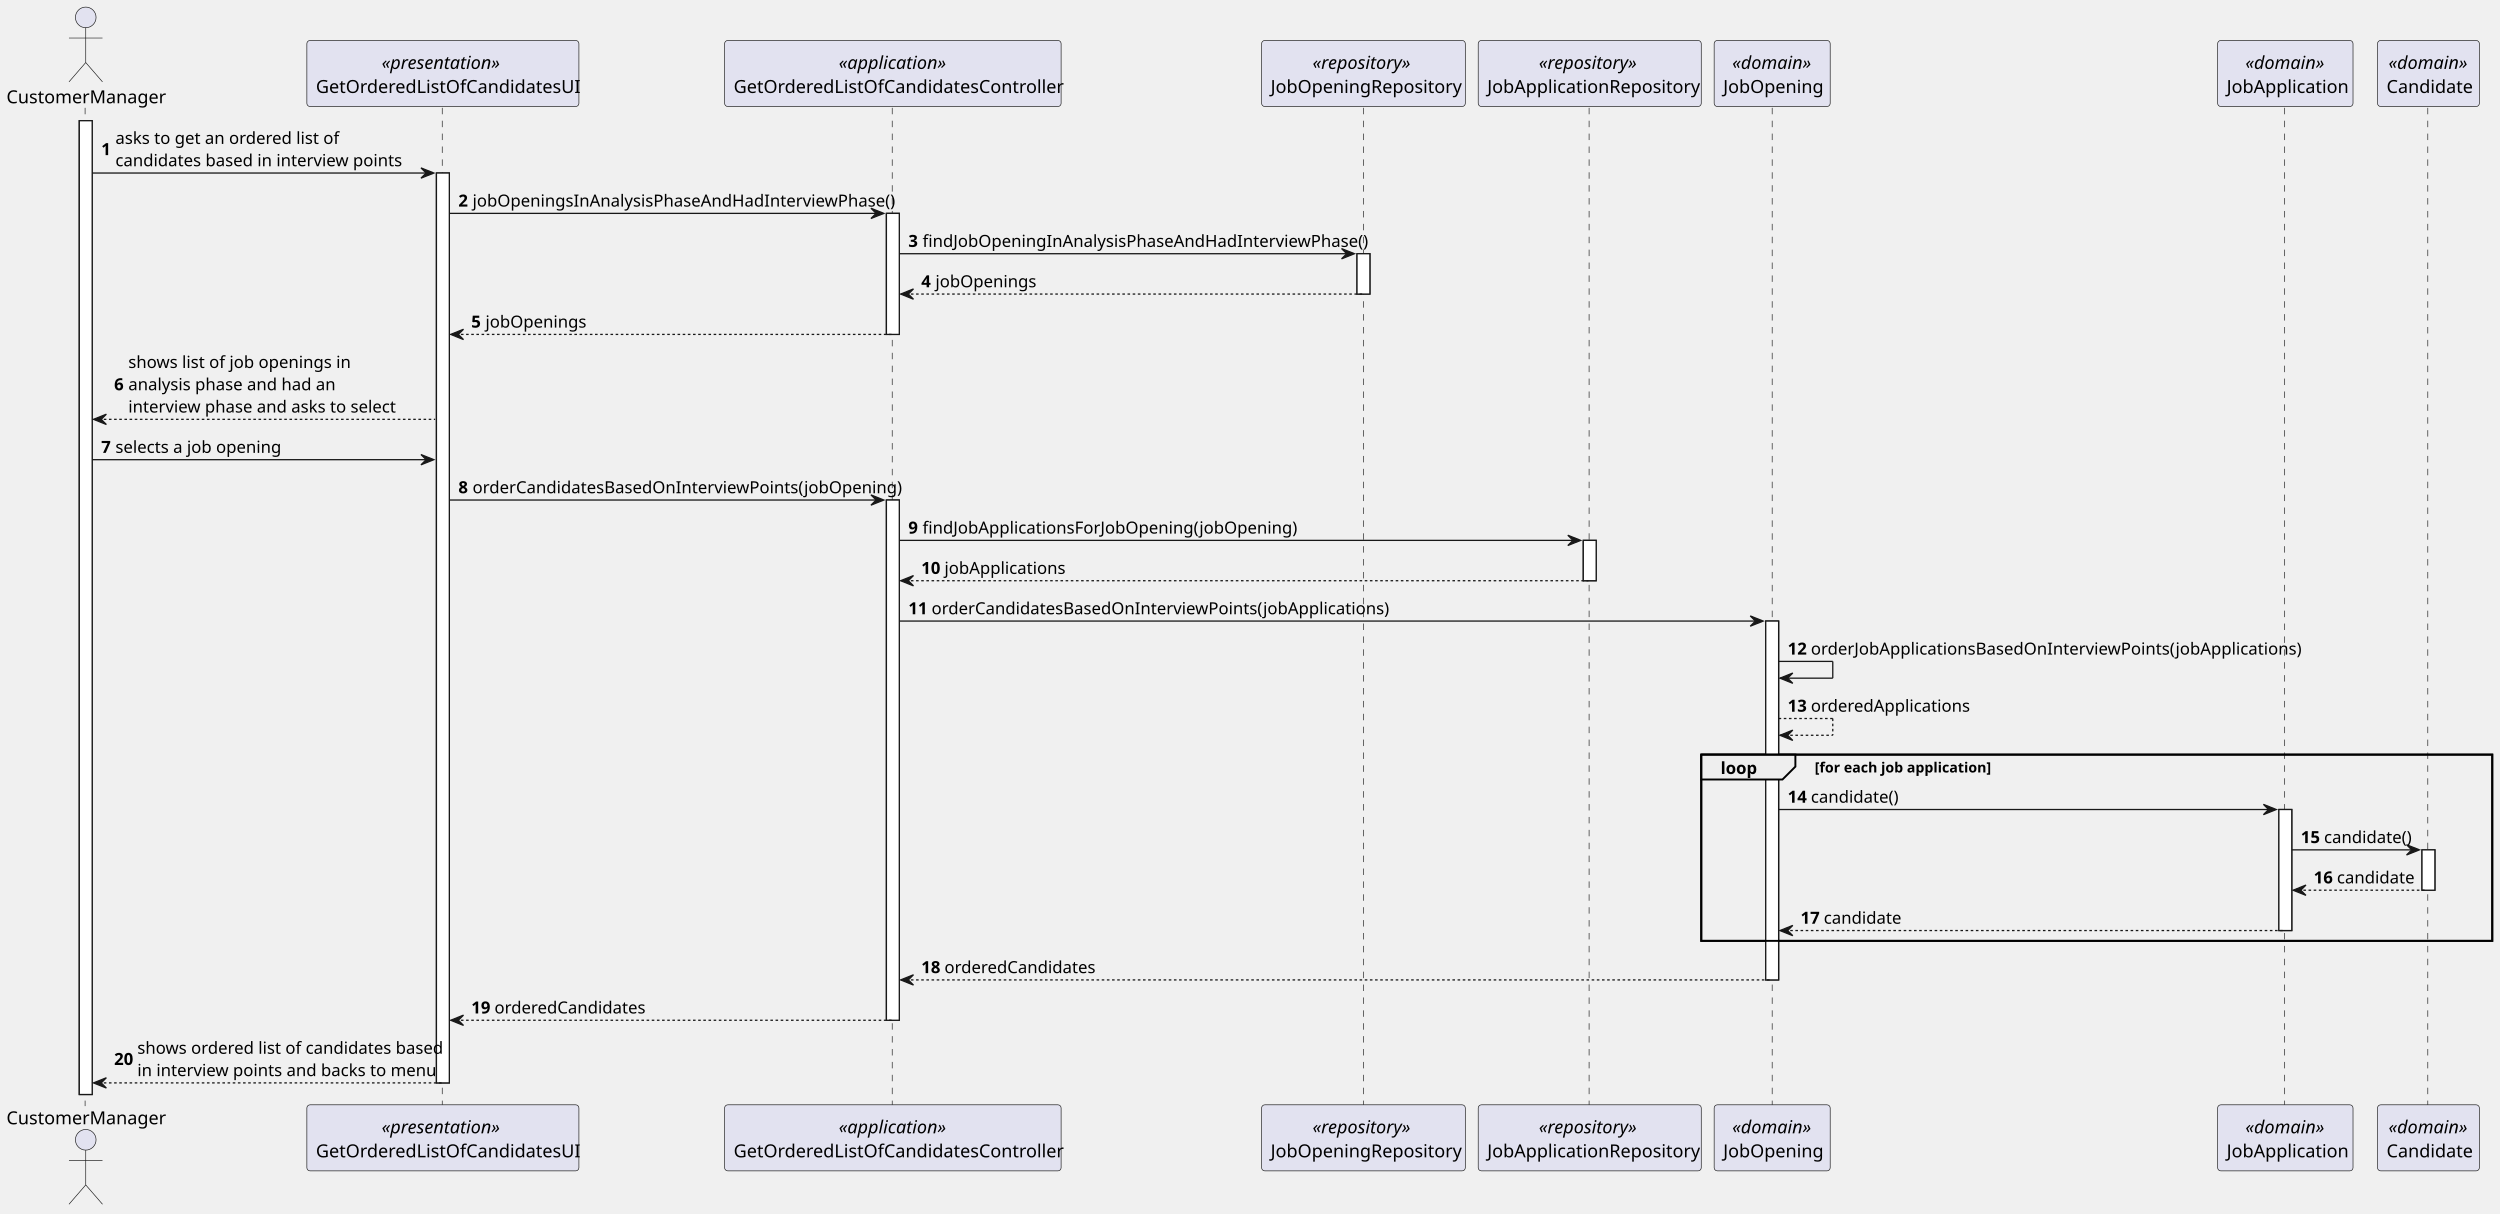
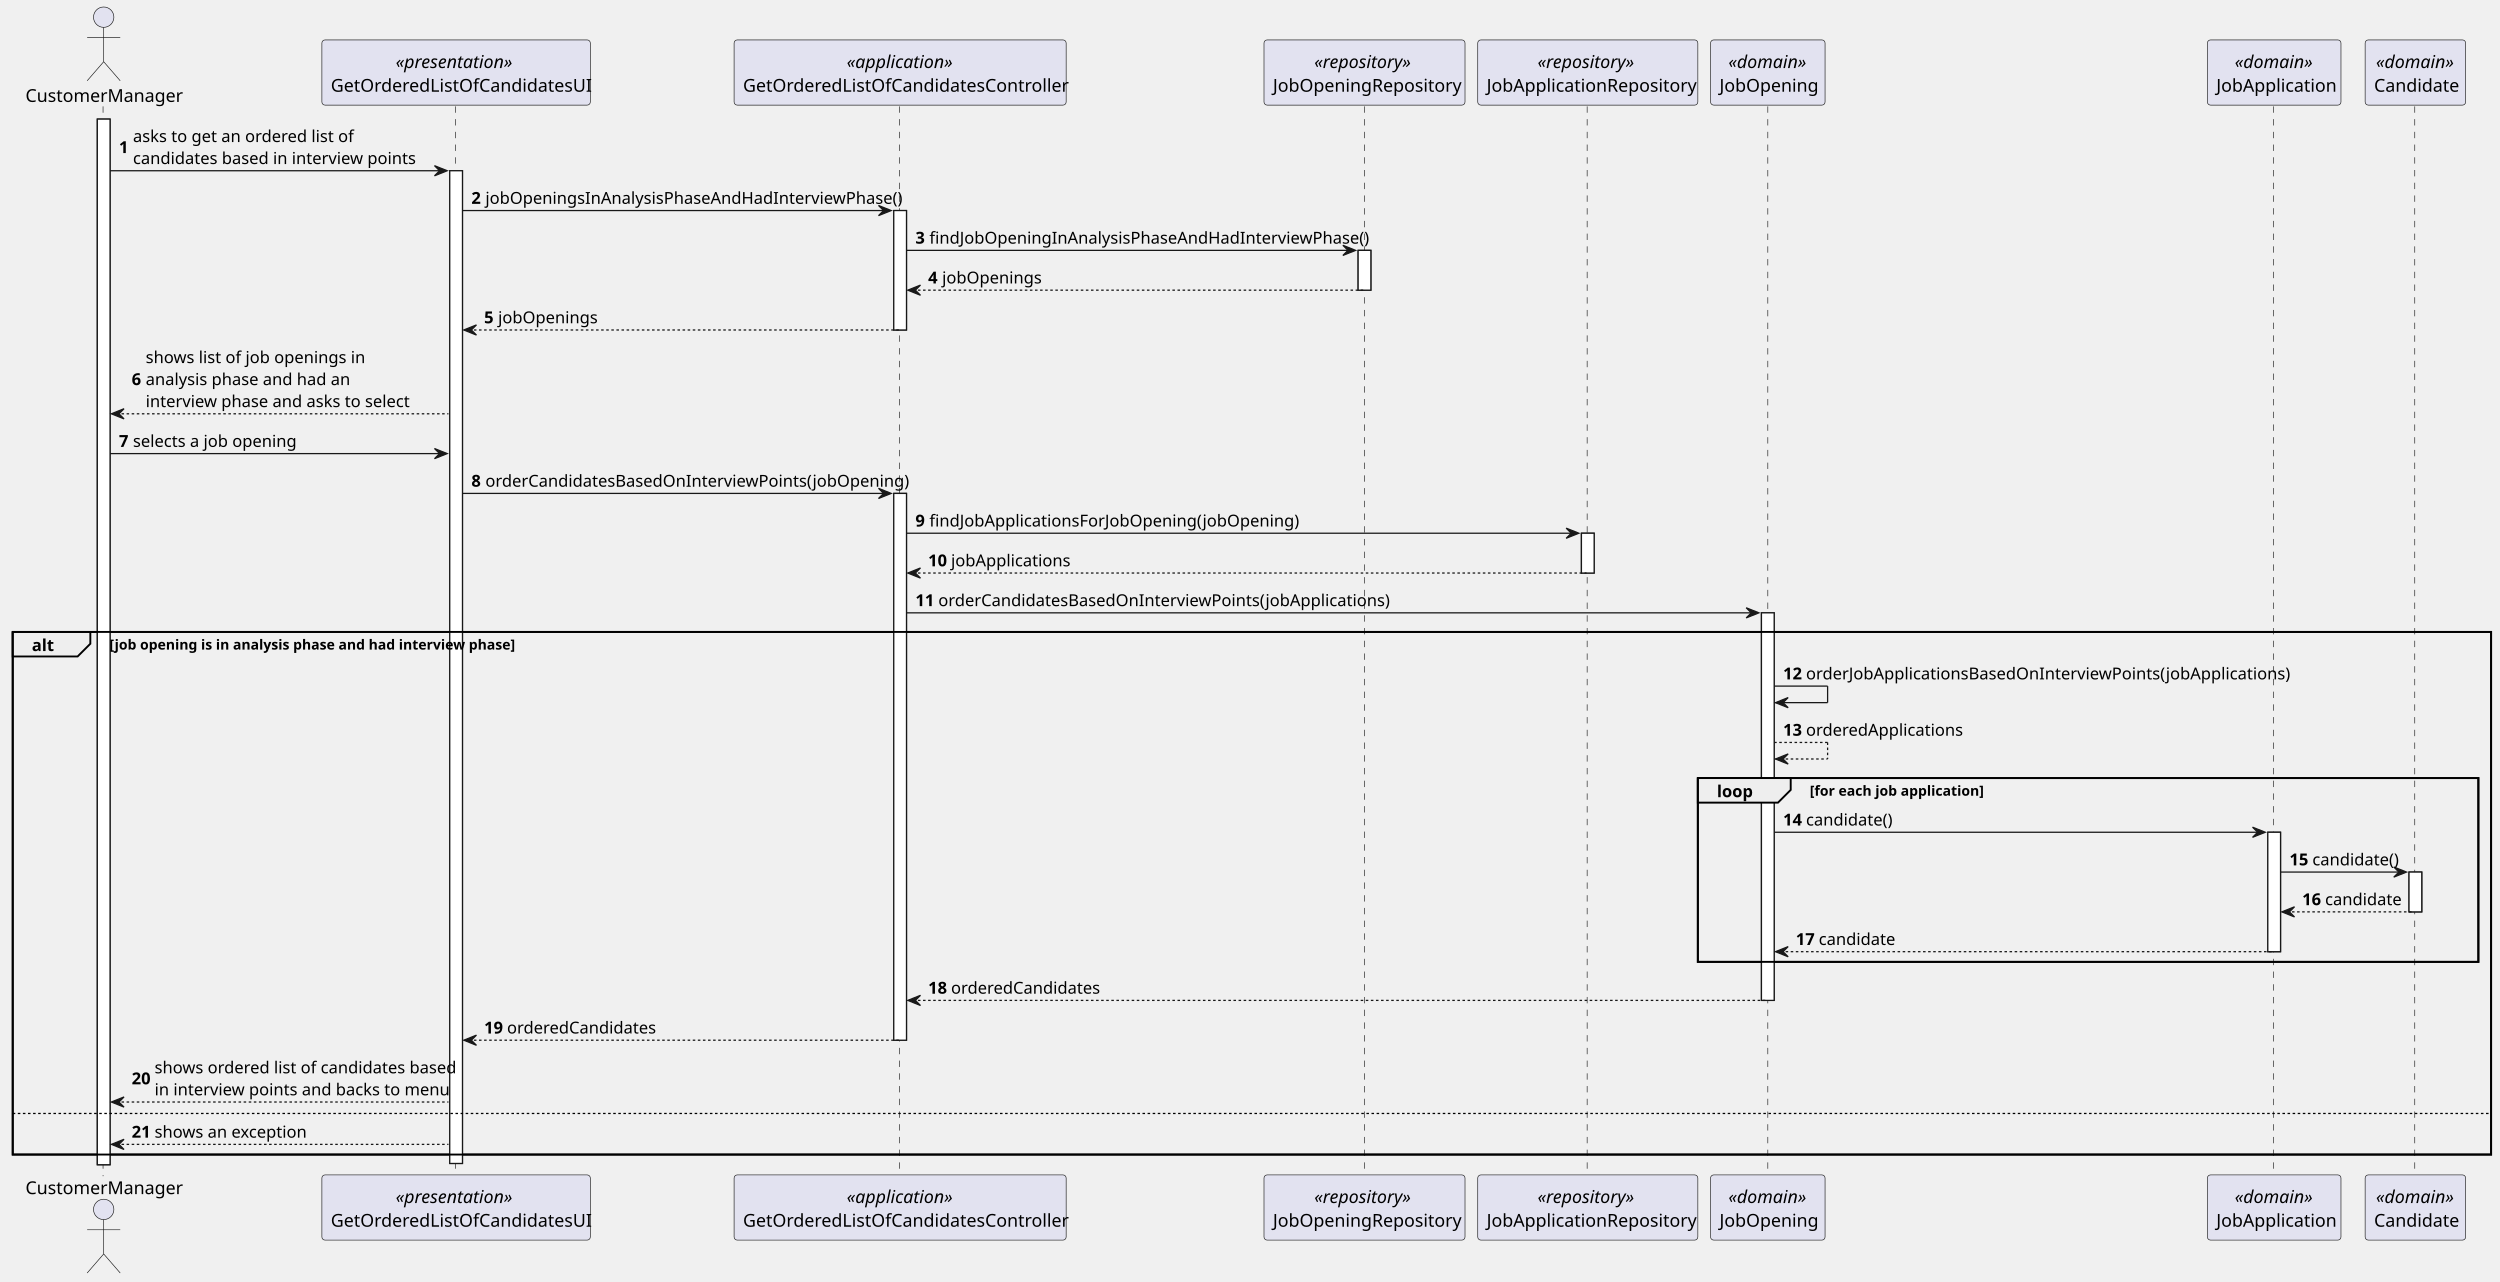
- <svg xmlns="http://www.w3.org/2000/svg" contentStyleType="text/css" height="941px" preserveAspectRatio="none" style="width:1939px;height:941px;background:#FFFFFF;" version="1.1" viewBox="0 0 1939 941" width="1939px" zoomAndPan="magnify">
+ <svg xmlns="http://www.w3.org/2000/svg" contentStyleType="text/css" height="1007px" preserveAspectRatio="none" style="width:1965px;height:1007px;background:#FFFFFF;" version="1.1" viewBox="0 0 1965 1007" width="1965px" zoomAndPan="magnify">
  <defs />
  <g>
-     <rect fill="#FFFFFF" height="755.275" style="stroke:#181818;stroke-width:1.0;" width="10" x="61.5" y="93.621" />
-     <rect fill="#FFFFFF" height="705.693" style="stroke:#181818;stroke-width:1.0;" width="10" x="338.5" y="134.203" />
-     <rect fill="#FFFFFF" height="93.873" style="stroke:#181818;stroke-width:1.0;" width="10" x="687.5" y="165.494" />
-     <rect fill="#FFFFFF" height="403.492" style="stroke:#181818;stroke-width:1.0;" width="10" x="687.5" y="387.822" />
-     <rect fill="#FFFFFF" height="31.291" style="stroke:#181818;stroke-width:1.0;" width="10" x="1052.5" y="196.785" />
-     <rect fill="#FFFFFF" height="31.291" style="stroke:#181818;stroke-width:1.0;" width="10" x="1228" y="419.113" />
-     <rect fill="#FFFFFF" height="278.328" style="stroke:#181818;stroke-width:1.0;" width="10" x="1369.5" y="481.695" />
-     <rect fill="#FFFFFF" height="93.873" style="stroke:#181818;stroke-width:1.0;" width="10" x="1767.5" y="627.859" />
-     <rect fill="#FFFFFF" height="31.291" style="stroke:#181818;stroke-width:1.0;" width="10" x="1878.5" y="659.15" />
-     <rect fill="none" height="144.455" style="stroke:#000000;stroke-width:1.5;" width="613.5" x="1319.5" y="585.277" />
-     <line style="stroke:#181818;stroke-width:0.5;stroke-dasharray:5.0,5.0;" x1="66" x2="66" y1="83.621" y2="857.896" />
-     <line style="stroke:#181818;stroke-width:0.5;stroke-dasharray:5.0,5.0;" x1="343" x2="343" y1="83.621" y2="857.896" />
-     <line style="stroke:#181818;stroke-width:0.5;stroke-dasharray:5.0,5.0;" x1="692" x2="692" y1="83.621" y2="857.896" />
-     <line style="stroke:#181818;stroke-width:0.5;stroke-dasharray:5.0,5.0;" x1="1057.5" x2="1057.5" y1="83.621" y2="857.896" />
-     <line style="stroke:#181818;stroke-width:0.5;stroke-dasharray:5.0,5.0;" x1="1232.5" x2="1232.5" y1="83.621" y2="857.896" />
-     <line style="stroke:#181818;stroke-width:0.5;stroke-dasharray:5.0,5.0;" x1="1374.5" x2="1374.5" y1="83.621" y2="857.896" />
-     <line style="stroke:#181818;stroke-width:0.5;stroke-dasharray:5.0,5.0;" x1="1772" x2="1772" y1="83.621" y2="857.896" />
-     <line style="stroke:#181818;stroke-width:0.5;stroke-dasharray:5.0,5.0;" x1="1883" x2="1883" y1="83.621" y2="857.896" />
-     <text fill="#000000" font-family="sans-serif" font-size="14" lengthAdjust="spacing" textLength="117" x="5" y="80.107">CustomerManager</text>
-     <ellipse cx="66.5" cy="13.5" fill="#E2E2F0" rx="8" ry="8" style="stroke:#181818;stroke-width:0.5;" />
-     <path d="M66.5,21.5 L66.5,48.5 M53.5,29.5 L79.5,29.5 M66.5,48.5 L53.5,63.5 M66.5,48.5 L79.5,63.5 " fill="none" style="stroke:#181818;stroke-width:0.5;" />
-     <text fill="#000000" font-family="sans-serif" font-size="14" lengthAdjust="spacing" textLength="117" x="5" y="872.004">CustomerManager</text>
-     <ellipse cx="66.5" cy="884.018" fill="#E2E2F0" rx="8" ry="8" style="stroke:#181818;stroke-width:0.5;" />
-     <path d="M66.5,892.018 L66.5,919.018 M53.5,900.018 L79.5,900.018 M66.5,919.018 L53.5,934.018 M66.5,919.018 L79.5,934.018 " fill="none" style="stroke:#181818;stroke-width:0.5;" />
-     <rect fill="#E2E2F0" height="51.242" rx="2.5" ry="2.5" style="stroke:#181818;stroke-width:0.5;" width="211" x="238" y="31.379" />
-     <text fill="#000000" font-family="sans-serif" font-size="14" font-style="italic" lengthAdjust="spacing" textLength="95" x="296" y="53.486">«presentation»</text>
-     <text fill="#000000" font-family="sans-serif" font-size="14" lengthAdjust="spacing" textLength="197" x="245" y="72.107">GetOrderedListOfCandidatesUI</text>
-     <rect fill="#E2E2F0" height="51.242" rx="2.5" ry="2.5" style="stroke:#181818;stroke-width:0.5;" width="211" x="238" y="856.896" />
-     <text fill="#000000" font-family="sans-serif" font-size="14" font-style="italic" lengthAdjust="spacing" textLength="95" x="296" y="879.004">«presentation»</text>
-     <text fill="#000000" font-family="sans-serif" font-size="14" lengthAdjust="spacing" textLength="197" x="245" y="897.625">GetOrderedListOfCandidatesUI</text>
-     <rect fill="#E2E2F0" height="51.242" rx="2.5" ry="2.5" style="stroke:#181818;stroke-width:0.5;" width="261" x="562" y="31.379" />
-     <text fill="#000000" font-family="sans-serif" font-size="14" font-style="italic" lengthAdjust="spacing" textLength="84" x="650.5" y="53.486">«application»</text>
-     <text fill="#000000" font-family="sans-serif" font-size="14" lengthAdjust="spacing" textLength="247" x="569" y="72.107">GetOrderedListOfCandidatesController</text>
-     <rect fill="#E2E2F0" height="51.242" rx="2.5" ry="2.5" style="stroke:#181818;stroke-width:0.5;" width="261" x="562" y="856.896" />
-     <text fill="#000000" font-family="sans-serif" font-size="14" font-style="italic" lengthAdjust="spacing" textLength="84" x="650.5" y="879.004">«application»</text>
-     <text fill="#000000" font-family="sans-serif" font-size="14" lengthAdjust="spacing" textLength="247" x="569" y="897.625">GetOrderedListOfCandidatesController</text>
-     <rect fill="#E2E2F0" height="51.242" rx="2.5" ry="2.5" style="stroke:#181818;stroke-width:0.5;" width="158" x="978.5" y="31.379" />
-     <text fill="#000000" font-family="sans-serif" font-size="14" font-style="italic" lengthAdjust="spacing" textLength="79" x="1018" y="53.486">«repository»</text>
-     <text fill="#000000" font-family="sans-serif" font-size="14" lengthAdjust="spacing" textLength="144" x="985.5" y="72.107">JobOpeningRepository</text>
-     <rect fill="#E2E2F0" height="51.242" rx="2.5" ry="2.5" style="stroke:#181818;stroke-width:0.5;" width="158" x="978.5" y="856.896" />
-     <text fill="#000000" font-family="sans-serif" font-size="14" font-style="italic" lengthAdjust="spacing" textLength="79" x="1018" y="879.004">«repository»</text>
-     <text fill="#000000" font-family="sans-serif" font-size="14" lengthAdjust="spacing" textLength="144" x="985.5" y="897.625">JobOpeningRepository</text>
-     <rect fill="#E2E2F0" height="51.242" rx="2.5" ry="2.5" style="stroke:#181818;stroke-width:0.5;" width="173" x="1146.5" y="31.379" />
-     <text fill="#000000" font-family="sans-serif" font-size="14" font-style="italic" lengthAdjust="spacing" textLength="79" x="1193.5" y="53.486">«repository»</text>
-     <text fill="#000000" font-family="sans-serif" font-size="14" lengthAdjust="spacing" textLength="159" x="1153.5" y="72.107">JobApplicationRepository</text>
-     <rect fill="#E2E2F0" height="51.242" rx="2.5" ry="2.5" style="stroke:#181818;stroke-width:0.5;" width="173" x="1146.5" y="856.896" />
-     <text fill="#000000" font-family="sans-serif" font-size="14" font-style="italic" lengthAdjust="spacing" textLength="79" x="1193.5" y="879.004">«repository»</text>
-     <text fill="#000000" font-family="sans-serif" font-size="14" lengthAdjust="spacing" textLength="159" x="1153.5" y="897.625">JobApplicationRepository</text>
-     <rect fill="#E2E2F0" height="51.242" rx="2.5" ry="2.5" style="stroke:#181818;stroke-width:0.5;" width="90" x="1329.5" y="31.379" />
-     <text fill="#000000" font-family="sans-serif" font-size="14" font-style="italic" lengthAdjust="spacing" textLength="62" x="1343.5" y="53.486">«domain»</text>
-     <text fill="#000000" font-family="sans-serif" font-size="14" lengthAdjust="spacing" textLength="76" x="1336.5" y="72.107">JobOpening</text>
-     <rect fill="#E2E2F0" height="51.242" rx="2.5" ry="2.5" style="stroke:#181818;stroke-width:0.5;" width="90" x="1329.5" y="856.896" />
-     <text fill="#000000" font-family="sans-serif" font-size="14" font-style="italic" lengthAdjust="spacing" textLength="62" x="1343.5" y="879.004">«domain»</text>
-     <text fill="#000000" font-family="sans-serif" font-size="14" lengthAdjust="spacing" textLength="76" x="1336.5" y="897.625">JobOpening</text>
-     <rect fill="#E2E2F0" height="51.242" rx="2.5" ry="2.5" style="stroke:#181818;stroke-width:0.5;" width="105" x="1720" y="31.379" />
-     <text fill="#000000" font-family="sans-serif" font-size="14" font-style="italic" lengthAdjust="spacing" textLength="62" x="1741.5" y="53.486">«domain»</text>
-     <text fill="#000000" font-family="sans-serif" font-size="14" lengthAdjust="spacing" textLength="91" x="1727" y="72.107">JobApplication</text>
-     <rect fill="#E2E2F0" height="51.242" rx="2.5" ry="2.5" style="stroke:#181818;stroke-width:0.5;" width="105" x="1720" y="856.896" />
-     <text fill="#000000" font-family="sans-serif" font-size="14" font-style="italic" lengthAdjust="spacing" textLength="62" x="1741.5" y="879.004">«domain»</text>
-     <text fill="#000000" font-family="sans-serif" font-size="14" lengthAdjust="spacing" textLength="91" x="1727" y="897.625">JobApplication</text>
-     <rect fill="#E2E2F0" height="51.242" rx="2.5" ry="2.5" style="stroke:#181818;stroke-width:0.5;" width="79" x="1844" y="31.379" />
-     <text fill="#000000" font-family="sans-serif" font-size="14" font-style="italic" lengthAdjust="spacing" textLength="62" x="1852.5" y="53.486">«domain»</text>
-     <text fill="#000000" font-family="sans-serif" font-size="14" lengthAdjust="spacing" textLength="65" x="1851" y="72.107">Candidate</text>
-     <rect fill="#E2E2F0" height="51.242" rx="2.5" ry="2.5" style="stroke:#181818;stroke-width:0.5;" width="79" x="1844" y="856.896" />
-     <text fill="#000000" font-family="sans-serif" font-size="14" font-style="italic" lengthAdjust="spacing" textLength="62" x="1852.5" y="879.004">«domain»</text>
-     <text fill="#000000" font-family="sans-serif" font-size="14" lengthAdjust="spacing" textLength="65" x="1851" y="897.625">Candidate</text>
-     <rect fill="#FFFFFF" height="755.275" style="stroke:#181818;stroke-width:1.0;" width="10" x="61.5" y="93.621" />
-     <rect fill="#FFFFFF" height="705.693" style="stroke:#181818;stroke-width:1.0;" width="10" x="338.5" y="134.203" />
-     <rect fill="#FFFFFF" height="93.873" style="stroke:#181818;stroke-width:1.0;" width="10" x="687.5" y="165.494" />
-     <rect fill="#FFFFFF" height="403.492" style="stroke:#181818;stroke-width:1.0;" width="10" x="687.5" y="387.822" />
-     <rect fill="#FFFFFF" height="31.291" style="stroke:#181818;stroke-width:1.0;" width="10" x="1052.5" y="196.785" />
-     <rect fill="#FFFFFF" height="31.291" style="stroke:#181818;stroke-width:1.0;" width="10" x="1228" y="419.113" />
-     <rect fill="#FFFFFF" height="278.328" style="stroke:#181818;stroke-width:1.0;" width="10" x="1369.5" y="481.695" />
-     <rect fill="#FFFFFF" height="93.873" style="stroke:#181818;stroke-width:1.0;" width="10" x="1767.5" y="627.859" />
-     <rect fill="#FFFFFF" height="31.291" style="stroke:#181818;stroke-width:1.0;" width="10" x="1878.5" y="659.15" />
-     <polygon fill="#181818" points="326.5,130.203,336.5,134.203,326.5,138.203,330.5,134.203" style="stroke:#181818;stroke-width:1.0;" />
-     <line style="stroke:#181818;stroke-width:1.0;" x1="71.5" x2="332.5" y1="134.203" y2="134.203" />
-     <text fill="#000000" font-family="sans-serif" font-size="13" font-weight="bold" lengthAdjust="spacing" textLength="7" x="78.5" y="120.295">1</text>
-     <text fill="#000000" font-family="sans-serif" font-size="13" lengthAdjust="spacing" textLength="165" x="89.5" y="111.649">asks to get an ordered list of</text>
-     <text fill="#000000" font-family="sans-serif" font-size="13" lengthAdjust="spacing" textLength="208" x="89.5" y="128.94">candidates based in interview points</text>
-     <polygon fill="#181818" points="675.5,161.494,685.5,165.494,675.5,169.494,679.5,165.494" style="stroke:#181818;stroke-width:1.0;" />
-     <line style="stroke:#181818;stroke-width:1.0;" x1="348.5" x2="681.5" y1="165.494" y2="165.494" />
-     <text fill="#000000" font-family="sans-serif" font-size="13" font-weight="bold" lengthAdjust="spacing" textLength="7" x="355.5" y="160.231">2</text>
-     <text fill="#000000" font-family="sans-serif" font-size="13" lengthAdjust="spacing" textLength="309" x="366.5" y="160.231">jobOpeningsInAnalysisPhaseAndHadInterviewPhase()</text>
-     <polygon fill="#181818" points="1040.5,192.785,1050.5,196.785,1040.5,200.785,1044.5,196.785" style="stroke:#181818;stroke-width:1.0;" />
-     <line style="stroke:#181818;stroke-width:1.0;" x1="697.5" x2="1046.5" y1="196.785" y2="196.785" />
-     <text fill="#000000" font-family="sans-serif" font-size="13" font-weight="bold" lengthAdjust="spacing" textLength="7" x="704.5" y="191.523">3</text>
-     <text fill="#000000" font-family="sans-serif" font-size="13" lengthAdjust="spacing" textLength="325" x="715.5" y="191.523">findJobOpeningInAnalysisPhaseAndHadInterviewPhase()</text>
-     <polygon fill="#181818" points="708.5,224.076,698.5,228.076,708.5,232.076,704.5,228.076" style="stroke:#181818;stroke-width:1.0;" />
-     <line style="stroke:#181818;stroke-width:1.0;stroke-dasharray:2.0,2.0;" x1="702.5" x2="1056.5" y1="228.076" y2="228.076" />
-     <text fill="#000000" font-family="sans-serif" font-size="13" font-weight="bold" lengthAdjust="spacing" textLength="7" x="714.5" y="222.814">4</text>
-     <text fill="#000000" font-family="sans-serif" font-size="13" lengthAdjust="spacing" textLength="72" x="725.5" y="222.814">jobOpenings</text>
-     <polygon fill="#181818" points="359.5,255.367,349.5,259.367,359.5,263.367,355.5,259.367" style="stroke:#181818;stroke-width:1.0;" />
-     <line style="stroke:#181818;stroke-width:1.0;stroke-dasharray:2.0,2.0;" x1="353.5" x2="691.5" y1="259.367" y2="259.367" />
-     <text fill="#000000" font-family="sans-serif" font-size="13" font-weight="bold" lengthAdjust="spacing" textLength="7" x="365.5" y="254.105">5</text>
-     <text fill="#000000" font-family="sans-serif" font-size="13" lengthAdjust="spacing" textLength="72" x="376.5" y="254.105">jobOpenings</text>
-     <polygon fill="#181818" points="82.5,321.24,72.5,325.24,82.5,329.24,78.5,325.24" style="stroke:#181818;stroke-width:1.0;" />
-     <line style="stroke:#181818;stroke-width:1.0;stroke-dasharray:2.0,2.0;" x1="76.5" x2="337.5" y1="325.24" y2="325.24" />
-     <text fill="#000000" font-family="sans-serif" font-size="13" font-weight="bold" lengthAdjust="spacing" textLength="7" x="88.5" y="302.687">6</text>
-     <text fill="#000000" font-family="sans-serif" font-size="13" lengthAdjust="spacing" textLength="163" x="99.5" y="285.396">shows list of job openings in</text>
-     <text fill="#000000" font-family="sans-serif" font-size="13" lengthAdjust="spacing" textLength="155" x="99.5" y="302.687">analysis phase and had an</text>
-     <text fill="#000000" font-family="sans-serif" font-size="13" lengthAdjust="spacing" textLength="199" x="99.5" y="319.978">interview phase and asks to select</text>
-     <polygon fill="#181818" points="326.5,352.531,336.5,356.531,326.5,360.531,330.5,356.531" style="stroke:#181818;stroke-width:1.0;" />
-     <line style="stroke:#181818;stroke-width:1.0;" x1="71.5" x2="332.5" y1="356.531" y2="356.531" />
-     <text fill="#000000" font-family="sans-serif" font-size="13" font-weight="bold" lengthAdjust="spacing" textLength="7" x="78.5" y="351.269">7</text>
-     <text fill="#000000" font-family="sans-serif" font-size="13" lengthAdjust="spacing" textLength="123" x="89.5" y="351.269">selects a job opening</text>
-     <polygon fill="#181818" points="675.5,383.822,685.5,387.822,675.5,391.822,679.5,387.822" style="stroke:#181818;stroke-width:1.0;" />
-     <line style="stroke:#181818;stroke-width:1.0;" x1="348.5" x2="681.5" y1="387.822" y2="387.822" />
-     <text fill="#000000" font-family="sans-serif" font-size="13" font-weight="bold" lengthAdjust="spacing" textLength="7" x="355.5" y="382.56">8</text>
-     <text fill="#000000" font-family="sans-serif" font-size="13" lengthAdjust="spacing" textLength="307" x="366.5" y="382.56">orderCandidatesBasedOnInterviewPoints(jobOpening)</text>
-     <polygon fill="#181818" points="1216,415.113,1226,419.113,1216,423.113,1220,419.113" style="stroke:#181818;stroke-width:1.0;" />
-     <line style="stroke:#181818;stroke-width:1.0;" x1="697.5" x2="1222" y1="419.113" y2="419.113" />
-     <text fill="#000000" font-family="sans-serif" font-size="13" font-weight="bold" lengthAdjust="spacing" textLength="7" x="704.5" y="413.851">9</text>
-     <text fill="#000000" font-family="sans-serif" font-size="13" lengthAdjust="spacing" textLength="271" x="715.5" y="413.851">findJobApplicationsForJobOpening(jobOpening)</text>
-     <polygon fill="#181818" points="708.5,446.404,698.5,450.404,708.5,454.404,704.5,450.404" style="stroke:#181818;stroke-width:1.0;" />
-     <line style="stroke:#181818;stroke-width:1.0;stroke-dasharray:2.0,2.0;" x1="702.5" x2="1232" y1="450.404" y2="450.404" />
-     <text fill="#000000" font-family="sans-serif" font-size="13" font-weight="bold" lengthAdjust="spacing" textLength="14" x="714.5" y="445.142">10</text>
-     <text fill="#000000" font-family="sans-serif" font-size="13" lengthAdjust="spacing" textLength="88" x="732.5" y="445.142">jobApplications</text>
-     <polygon fill="#181818" points="1357.5,477.695,1367.5,481.695,1357.5,485.695,1361.5,481.695" style="stroke:#181818;stroke-width:1.0;" />
-     <line style="stroke:#181818;stroke-width:1.0;" x1="697.5" x2="1363.5" y1="481.695" y2="481.695" />
-     <text fill="#000000" font-family="sans-serif" font-size="13" font-weight="bold" lengthAdjust="spacing" textLength="14" x="704.5" y="476.433">11</text>
-     <text fill="#000000" font-family="sans-serif" font-size="13" lengthAdjust="spacing" textLength="330" x="722.5" y="476.433">orderCandidatesBasedOnInterviewPoints(jobApplications)</text>
-     <line style="stroke:#181818;stroke-width:1.0;" x1="1379.5" x2="1421.5" y1="512.986" y2="512.986" />
-     <line style="stroke:#181818;stroke-width:1.0;" x1="1421.5" x2="1421.5" y1="512.986" y2="525.986" />
-     <line style="stroke:#181818;stroke-width:1.0;" x1="1380.5" x2="1421.5" y1="525.986" y2="525.986" />
-     <polygon fill="#181818" points="1390.5,521.986,1380.5,525.986,1390.5,529.986,1386.5,525.986" style="stroke:#181818;stroke-width:1.0;" />
-     <text fill="#000000" font-family="sans-serif" font-size="13" font-weight="bold" lengthAdjust="spacing" textLength="14" x="1386.5" y="507.724">12</text>
-     <text fill="#000000" font-family="sans-serif" font-size="13" lengthAdjust="spacing" textLength="356" x="1404.5" y="507.724">orderJobApplicationsBasedOnInterviewPoints(jobApplications)</text>
-     <line style="stroke:#181818;stroke-width:1.0;stroke-dasharray:2.0,2.0;" x1="1379.5" x2="1421.5" y1="557.277" y2="557.277" />
-     <line style="stroke:#181818;stroke-width:1.0;stroke-dasharray:2.0,2.0;" x1="1421.5" x2="1421.5" y1="557.277" y2="570.277" />
-     <line style="stroke:#181818;stroke-width:1.0;stroke-dasharray:2.0,2.0;" x1="1380.5" x2="1421.5" y1="570.277" y2="570.277" />
-     <polygon fill="#181818" points="1390.5,566.277,1380.5,570.277,1390.5,574.277,1386.5,570.277" style="stroke:#181818;stroke-width:1.0;" />
-     <text fill="#000000" font-family="sans-serif" font-size="13" font-weight="bold" lengthAdjust="spacing" textLength="14" x="1386.5" y="552.015">13</text>
-     <text fill="#000000" font-family="sans-serif" font-size="13" lengthAdjust="spacing" textLength="114" x="1404.5" y="552.015">orderedApplications</text>
-     <path d="M1319.5,585.277 L1392.5,585.277 L1392.5,594.568 L1382.5,604.568 L1319.5,604.568 L1319.5,585.277 " fill="#EEEEEE" style="stroke:#000000;stroke-width:1.5;" />
-     <rect fill="none" height="144.455" style="stroke:#000000;stroke-width:1.5;" width="613.5" x="1319.5" y="585.277" />
-     <text fill="#000000" font-family="sans-serif" font-size="13" font-weight="bold" lengthAdjust="spacing" textLength="28" x="1334.5" y="600.306">loop</text>
-     <text fill="#000000" font-family="sans-serif" font-size="11" font-weight="bold" lengthAdjust="spacing" textLength="135" x="1407.5" y="599.148">[for each job application]</text>
-     <polygon fill="#181818" points="1755.5,623.859,1765.5,627.859,1755.5,631.859,1759.5,627.859" style="stroke:#181818;stroke-width:1.0;" />
-     <line style="stroke:#181818;stroke-width:1.0;" x1="1379.5" x2="1761.5" y1="627.859" y2="627.859" />
-     <text fill="#000000" font-family="sans-serif" font-size="13" font-weight="bold" lengthAdjust="spacing" textLength="14" x="1386.5" y="622.597">14</text>
-     <text fill="#000000" font-family="sans-serif" font-size="13" lengthAdjust="spacing" textLength="64" x="1404.5" y="622.597">candidate()</text>
-     <polygon fill="#181818" points="1866.5,655.15,1876.5,659.15,1866.5,663.15,1870.5,659.15" style="stroke:#181818;stroke-width:1.0;" />
-     <line style="stroke:#181818;stroke-width:1.0;" x1="1777.5" x2="1872.5" y1="659.15" y2="659.15" />
-     <text fill="#000000" font-family="sans-serif" font-size="13" font-weight="bold" lengthAdjust="spacing" textLength="14" x="1784.5" y="653.888">15</text>
-     <text fill="#000000" font-family="sans-serif" font-size="13" lengthAdjust="spacing" textLength="64" x="1802.5" y="653.888">candidate()</text>
-     <polygon fill="#181818" points="1788.5,686.441,1778.5,690.441,1788.5,694.441,1784.5,690.441" style="stroke:#181818;stroke-width:1.0;" />
-     <line style="stroke:#181818;stroke-width:1.0;stroke-dasharray:2.0,2.0;" x1="1782.5" x2="1882.5" y1="690.441" y2="690.441" />
-     <text fill="#000000" font-family="sans-serif" font-size="13" font-weight="bold" lengthAdjust="spacing" textLength="14" x="1794.5" y="685.179">16</text>
-     <text fill="#000000" font-family="sans-serif" font-size="13" lengthAdjust="spacing" textLength="56" x="1812.5" y="685.179">candidate</text>
-     <polygon fill="#181818" points="1390.5,717.732,1380.5,721.732,1390.5,725.732,1386.5,721.732" style="stroke:#181818;stroke-width:1.0;" />
-     <line style="stroke:#181818;stroke-width:1.0;stroke-dasharray:2.0,2.0;" x1="1384.5" x2="1771.5" y1="721.732" y2="721.732" />
-     <text fill="#000000" font-family="sans-serif" font-size="13" font-weight="bold" lengthAdjust="spacing" textLength="14" x="1396.5" y="716.47">17</text>
-     <text fill="#000000" font-family="sans-serif" font-size="13" lengthAdjust="spacing" textLength="56" x="1414.5" y="716.47">candidate</text>
-     <polygon fill="#181818" points="708.5,756.023,698.5,760.023,708.5,764.023,704.5,760.023" style="stroke:#181818;stroke-width:1.0;" />
-     <line style="stroke:#181818;stroke-width:1.0;stroke-dasharray:2.0,2.0;" x1="702.5" x2="1373.5" y1="760.023" y2="760.023" />
-     <text fill="#000000" font-family="sans-serif" font-size="13" font-weight="bold" lengthAdjust="spacing" textLength="14" x="714.5" y="754.761">18</text>
-     <text fill="#000000" font-family="sans-serif" font-size="13" lengthAdjust="spacing" textLength="108" x="732.5" y="754.761">orderedCandidates</text>
-     <polygon fill="#181818" points="359.5,787.314,349.5,791.314,359.5,795.314,355.5,791.314" style="stroke:#181818;stroke-width:1.0;" />
-     <line style="stroke:#181818;stroke-width:1.0;stroke-dasharray:2.0,2.0;" x1="353.5" x2="691.5" y1="791.314" y2="791.314" />
-     <text fill="#000000" font-family="sans-serif" font-size="13" font-weight="bold" lengthAdjust="spacing" textLength="14" x="365.5" y="786.052">19</text>
-     <text fill="#000000" font-family="sans-serif" font-size="13" lengthAdjust="spacing" textLength="108" x="383.5" y="786.052">orderedCandidates</text>
-     <polygon fill="#181818" points="82.5,835.896,72.5,839.896,82.5,843.896,78.5,839.896" style="stroke:#181818;stroke-width:1.0;" />
-     <line style="stroke:#181818;stroke-width:1.0;stroke-dasharray:2.0,2.0;" x1="76.5" x2="342.5" y1="839.896" y2="839.896" />
-     <text fill="#000000" font-family="sans-serif" font-size="13" font-weight="bold" lengthAdjust="spacing" textLength="14" x="88.5" y="825.988">20</text>
-     <text fill="#000000" font-family="sans-serif" font-size="13" lengthAdjust="spacing" textLength="225" x="106.5" y="817.343">shows ordered list of candidates based</text>
-     <text fill="#000000" font-family="sans-serif" font-size="13" lengthAdjust="spacing" textLength="217" x="106.5" y="834.634">in interview points and backs to menu</text>
+     <rect fill="#FFFFFF" height="821.857" style="stroke:#181818;stroke-width:1.0;" width="10" x="76.5" y="93.621" />
+     <rect fill="#FFFFFF" height="780.275" style="stroke:#181818;stroke-width:1.0;" width="10" x="353.5" y="134.203" />
+     <rect fill="#FFFFFF" height="93.873" style="stroke:#181818;stroke-width:1.0;" width="10" x="702.5" y="165.494" />
+     <rect fill="#FFFFFF" height="429.783" style="stroke:#181818;stroke-width:1.0;" width="10" x="702.5" y="387.822" />
+     <rect fill="#FFFFFF" height="31.291" style="stroke:#181818;stroke-width:1.0;" width="10" x="1067.5" y="196.785" />
+     <rect fill="#FFFFFF" height="31.291" style="stroke:#181818;stroke-width:1.0;" width="10" x="1243" y="419.113" />
+     <rect fill="#FFFFFF" height="304.619" style="stroke:#181818;stroke-width:1.0;" width="10" x="1384.5" y="481.695" />
+     <rect fill="#FFFFFF" height="93.873" style="stroke:#181818;stroke-width:1.0;" width="10" x="1782.5" y="654.15" />
+     <rect fill="#FFFFFF" height="31.291" style="stroke:#181818;stroke-width:1.0;" width="10" x="1893.5" y="685.441" />
+     <rect fill="none" height="410.783" style="stroke:#000000;stroke-width:1.5;" width="1948" x="10" y="496.695" />
+     <rect fill="none" height="144.455" style="stroke:#000000;stroke-width:1.5;" width="613.5" x="1334.5" y="611.568" />
+     <line style="stroke:#181818;stroke-width:0.5;stroke-dasharray:5.0,5.0;" x1="81" x2="81" y1="83.621" y2="924.479" />
+     <line style="stroke:#181818;stroke-width:0.5;stroke-dasharray:5.0,5.0;" x1="358" x2="358" y1="83.621" y2="924.479" />
+     <line style="stroke:#181818;stroke-width:0.5;stroke-dasharray:5.0,5.0;" x1="707" x2="707" y1="83.621" y2="924.479" />
+     <line style="stroke:#181818;stroke-width:0.5;stroke-dasharray:5.0,5.0;" x1="1072.5" x2="1072.5" y1="83.621" y2="924.479" />
+     <line style="stroke:#181818;stroke-width:0.5;stroke-dasharray:5.0,5.0;" x1="1247.5" x2="1247.5" y1="83.621" y2="924.479" />
+     <line style="stroke:#181818;stroke-width:0.5;stroke-dasharray:5.0,5.0;" x1="1389.5" x2="1389.5" y1="83.621" y2="924.479" />
+     <line style="stroke:#181818;stroke-width:0.5;stroke-dasharray:5.0,5.0;" x1="1787" x2="1787" y1="83.621" y2="924.479" />
+     <line style="stroke:#181818;stroke-width:0.5;stroke-dasharray:5.0,5.0;" x1="1898" x2="1898" y1="83.621" y2="924.479" />
+     <text fill="#000000" font-family="sans-serif" font-size="14" lengthAdjust="spacing" textLength="117" x="20" y="80.107">CustomerManager</text>
+     <ellipse cx="81.5" cy="13.5" fill="#E2E2F0" rx="8" ry="8" style="stroke:#181818;stroke-width:0.5;" />
+     <path d="M81.5,21.5 L81.5,48.5 M68.5,29.5 L94.5,29.5 M81.5,48.5 L68.5,63.5 M81.5,48.5 L94.5,63.5 " fill="none" style="stroke:#181818;stroke-width:0.5;" />
+     <text fill="#000000" font-family="sans-serif" font-size="14" lengthAdjust="spacing" textLength="117" x="20" y="938.586">CustomerManager</text>
+     <ellipse cx="81.5" cy="950.6" fill="#E2E2F0" rx="8" ry="8" style="stroke:#181818;stroke-width:0.5;" />
+     <path d="M81.5,958.6 L81.5,985.6 M68.5,966.6 L94.5,966.6 M81.5,985.6 L68.5,1000.6 M81.5,985.6 L94.5,1000.6 " fill="none" style="stroke:#181818;stroke-width:0.5;" />
+     <rect fill="#E2E2F0" height="51.242" rx="2.5" ry="2.5" style="stroke:#181818;stroke-width:0.5;" width="211" x="253" y="31.379" />
+     <text fill="#000000" font-family="sans-serif" font-size="14" font-style="italic" lengthAdjust="spacing" textLength="95" x="311" y="53.486">«presentation»</text>
+     <text fill="#000000" font-family="sans-serif" font-size="14" lengthAdjust="spacing" textLength="197" x="260" y="72.107">GetOrderedListOfCandidatesUI</text>
+     <rect fill="#E2E2F0" height="51.242" rx="2.5" ry="2.5" style="stroke:#181818;stroke-width:0.5;" width="211" x="253" y="923.479" />
+     <text fill="#000000" font-family="sans-serif" font-size="14" font-style="italic" lengthAdjust="spacing" textLength="95" x="311" y="945.586">«presentation»</text>
+     <text fill="#000000" font-family="sans-serif" font-size="14" lengthAdjust="spacing" textLength="197" x="260" y="964.207">GetOrderedListOfCandidatesUI</text>
+     <rect fill="#E2E2F0" height="51.242" rx="2.5" ry="2.5" style="stroke:#181818;stroke-width:0.5;" width="261" x="577" y="31.379" />
+     <text fill="#000000" font-family="sans-serif" font-size="14" font-style="italic" lengthAdjust="spacing" textLength="84" x="665.5" y="53.486">«application»</text>
+     <text fill="#000000" font-family="sans-serif" font-size="14" lengthAdjust="spacing" textLength="247" x="584" y="72.107">GetOrderedListOfCandidatesController</text>
+     <rect fill="#E2E2F0" height="51.242" rx="2.5" ry="2.5" style="stroke:#181818;stroke-width:0.5;" width="261" x="577" y="923.479" />
+     <text fill="#000000" font-family="sans-serif" font-size="14" font-style="italic" lengthAdjust="spacing" textLength="84" x="665.5" y="945.586">«application»</text>
+     <text fill="#000000" font-family="sans-serif" font-size="14" lengthAdjust="spacing" textLength="247" x="584" y="964.207">GetOrderedListOfCandidatesController</text>
+     <rect fill="#E2E2F0" height="51.242" rx="2.5" ry="2.5" style="stroke:#181818;stroke-width:0.5;" width="158" x="993.5" y="31.379" />
+     <text fill="#000000" font-family="sans-serif" font-size="14" font-style="italic" lengthAdjust="spacing" textLength="79" x="1033" y="53.486">«repository»</text>
+     <text fill="#000000" font-family="sans-serif" font-size="14" lengthAdjust="spacing" textLength="144" x="1000.5" y="72.107">JobOpeningRepository</text>
+     <rect fill="#E2E2F0" height="51.242" rx="2.5" ry="2.5" style="stroke:#181818;stroke-width:0.5;" width="158" x="993.5" y="923.479" />
+     <text fill="#000000" font-family="sans-serif" font-size="14" font-style="italic" lengthAdjust="spacing" textLength="79" x="1033" y="945.586">«repository»</text>
+     <text fill="#000000" font-family="sans-serif" font-size="14" lengthAdjust="spacing" textLength="144" x="1000.5" y="964.207">JobOpeningRepository</text>
+     <rect fill="#E2E2F0" height="51.242" rx="2.5" ry="2.5" style="stroke:#181818;stroke-width:0.5;" width="173" x="1161.5" y="31.379" />
+     <text fill="#000000" font-family="sans-serif" font-size="14" font-style="italic" lengthAdjust="spacing" textLength="79" x="1208.5" y="53.486">«repository»</text>
+     <text fill="#000000" font-family="sans-serif" font-size="14" lengthAdjust="spacing" textLength="159" x="1168.5" y="72.107">JobApplicationRepository</text>
+     <rect fill="#E2E2F0" height="51.242" rx="2.5" ry="2.5" style="stroke:#181818;stroke-width:0.5;" width="173" x="1161.5" y="923.479" />
+     <text fill="#000000" font-family="sans-serif" font-size="14" font-style="italic" lengthAdjust="spacing" textLength="79" x="1208.5" y="945.586">«repository»</text>
+     <text fill="#000000" font-family="sans-serif" font-size="14" lengthAdjust="spacing" textLength="159" x="1168.5" y="964.207">JobApplicationRepository</text>
+     <rect fill="#E2E2F0" height="51.242" rx="2.5" ry="2.5" style="stroke:#181818;stroke-width:0.5;" width="90" x="1344.5" y="31.379" />
+     <text fill="#000000" font-family="sans-serif" font-size="14" font-style="italic" lengthAdjust="spacing" textLength="62" x="1358.5" y="53.486">«domain»</text>
+     <text fill="#000000" font-family="sans-serif" font-size="14" lengthAdjust="spacing" textLength="76" x="1351.5" y="72.107">JobOpening</text>
+     <rect fill="#E2E2F0" height="51.242" rx="2.5" ry="2.5" style="stroke:#181818;stroke-width:0.5;" width="90" x="1344.5" y="923.479" />
+     <text fill="#000000" font-family="sans-serif" font-size="14" font-style="italic" lengthAdjust="spacing" textLength="62" x="1358.5" y="945.586">«domain»</text>
+     <text fill="#000000" font-family="sans-serif" font-size="14" lengthAdjust="spacing" textLength="76" x="1351.5" y="964.207">JobOpening</text>
+     <rect fill="#E2E2F0" height="51.242" rx="2.5" ry="2.5" style="stroke:#181818;stroke-width:0.5;" width="105" x="1735" y="31.379" />
+     <text fill="#000000" font-family="sans-serif" font-size="14" font-style="italic" lengthAdjust="spacing" textLength="62" x="1756.5" y="53.486">«domain»</text>
+     <text fill="#000000" font-family="sans-serif" font-size="14" lengthAdjust="spacing" textLength="91" x="1742" y="72.107">JobApplication</text>
+     <rect fill="#E2E2F0" height="51.242" rx="2.5" ry="2.5" style="stroke:#181818;stroke-width:0.5;" width="105" x="1735" y="923.479" />
+     <text fill="#000000" font-family="sans-serif" font-size="14" font-style="italic" lengthAdjust="spacing" textLength="62" x="1756.5" y="945.586">«domain»</text>
+     <text fill="#000000" font-family="sans-serif" font-size="14" lengthAdjust="spacing" textLength="91" x="1742" y="964.207">JobApplication</text>
+     <rect fill="#E2E2F0" height="51.242" rx="2.5" ry="2.5" style="stroke:#181818;stroke-width:0.5;" width="79" x="1859" y="31.379" />
+     <text fill="#000000" font-family="sans-serif" font-size="14" font-style="italic" lengthAdjust="spacing" textLength="62" x="1867.5" y="53.486">«domain»</text>
+     <text fill="#000000" font-family="sans-serif" font-size="14" lengthAdjust="spacing" textLength="65" x="1866" y="72.107">Candidate</text>
+     <rect fill="#E2E2F0" height="51.242" rx="2.5" ry="2.5" style="stroke:#181818;stroke-width:0.5;" width="79" x="1859" y="923.479" />
+     <text fill="#000000" font-family="sans-serif" font-size="14" font-style="italic" lengthAdjust="spacing" textLength="62" x="1867.5" y="945.586">«domain»</text>
+     <text fill="#000000" font-family="sans-serif" font-size="14" lengthAdjust="spacing" textLength="65" x="1866" y="964.207">Candidate</text>
+     <rect fill="#FFFFFF" height="821.857" style="stroke:#181818;stroke-width:1.0;" width="10" x="76.5" y="93.621" />
+     <rect fill="#FFFFFF" height="780.275" style="stroke:#181818;stroke-width:1.0;" width="10" x="353.5" y="134.203" />
+     <rect fill="#FFFFFF" height="93.873" style="stroke:#181818;stroke-width:1.0;" width="10" x="702.5" y="165.494" />
+     <rect fill="#FFFFFF" height="429.783" style="stroke:#181818;stroke-width:1.0;" width="10" x="702.5" y="387.822" />
+     <rect fill="#FFFFFF" height="31.291" style="stroke:#181818;stroke-width:1.0;" width="10" x="1067.5" y="196.785" />
+     <rect fill="#FFFFFF" height="31.291" style="stroke:#181818;stroke-width:1.0;" width="10" x="1243" y="419.113" />
+     <rect fill="#FFFFFF" height="304.619" style="stroke:#181818;stroke-width:1.0;" width="10" x="1384.5" y="481.695" />
+     <rect fill="#FFFFFF" height="93.873" style="stroke:#181818;stroke-width:1.0;" width="10" x="1782.5" y="654.15" />
+     <rect fill="#FFFFFF" height="31.291" style="stroke:#181818;stroke-width:1.0;" width="10" x="1893.5" y="685.441" />
+     <polygon fill="#181818" points="341.5,130.203,351.5,134.203,341.5,138.203,345.5,134.203" style="stroke:#181818;stroke-width:1.0;" />
+     <line style="stroke:#181818;stroke-width:1.0;" x1="86.5" x2="347.5" y1="134.203" y2="134.203" />
+     <text fill="#000000" font-family="sans-serif" font-size="13" font-weight="bold" lengthAdjust="spacing" textLength="7" x="93.5" y="120.295">1</text>
+     <text fill="#000000" font-family="sans-serif" font-size="13" lengthAdjust="spacing" textLength="165" x="104.5" y="111.649">asks to get an ordered list of</text>
+     <text fill="#000000" font-family="sans-serif" font-size="13" lengthAdjust="spacing" textLength="208" x="104.5" y="128.94">candidates based in interview points</text>
+     <polygon fill="#181818" points="690.5,161.494,700.5,165.494,690.5,169.494,694.5,165.494" style="stroke:#181818;stroke-width:1.0;" />
+     <line style="stroke:#181818;stroke-width:1.0;" x1="363.5" x2="696.5" y1="165.494" y2="165.494" />
+     <text fill="#000000" font-family="sans-serif" font-size="13" font-weight="bold" lengthAdjust="spacing" textLength="7" x="370.5" y="160.231">2</text>
+     <text fill="#000000" font-family="sans-serif" font-size="13" lengthAdjust="spacing" textLength="309" x="381.5" y="160.231">jobOpeningsInAnalysisPhaseAndHadInterviewPhase()</text>
+     <polygon fill="#181818" points="1055.5,192.785,1065.5,196.785,1055.5,200.785,1059.5,196.785" style="stroke:#181818;stroke-width:1.0;" />
+     <line style="stroke:#181818;stroke-width:1.0;" x1="712.5" x2="1061.5" y1="196.785" y2="196.785" />
+     <text fill="#000000" font-family="sans-serif" font-size="13" font-weight="bold" lengthAdjust="spacing" textLength="7" x="719.5" y="191.523">3</text>
+     <text fill="#000000" font-family="sans-serif" font-size="13" lengthAdjust="spacing" textLength="325" x="730.5" y="191.523">findJobOpeningInAnalysisPhaseAndHadInterviewPhase()</text>
+     <polygon fill="#181818" points="723.5,224.076,713.5,228.076,723.5,232.076,719.5,228.076" style="stroke:#181818;stroke-width:1.0;" />
+     <line style="stroke:#181818;stroke-width:1.0;stroke-dasharray:2.0,2.0;" x1="717.5" x2="1071.5" y1="228.076" y2="228.076" />
+     <text fill="#000000" font-family="sans-serif" font-size="13" font-weight="bold" lengthAdjust="spacing" textLength="7" x="729.5" y="222.814">4</text>
+     <text fill="#000000" font-family="sans-serif" font-size="13" lengthAdjust="spacing" textLength="72" x="740.5" y="222.814">jobOpenings</text>
+     <polygon fill="#181818" points="374.5,255.367,364.5,259.367,374.5,263.367,370.5,259.367" style="stroke:#181818;stroke-width:1.0;" />
+     <line style="stroke:#181818;stroke-width:1.0;stroke-dasharray:2.0,2.0;" x1="368.5" x2="706.5" y1="259.367" y2="259.367" />
+     <text fill="#000000" font-family="sans-serif" font-size="13" font-weight="bold" lengthAdjust="spacing" textLength="7" x="380.5" y="254.105">5</text>
+     <text fill="#000000" font-family="sans-serif" font-size="13" lengthAdjust="spacing" textLength="72" x="391.5" y="254.105">jobOpenings</text>
+     <polygon fill="#181818" points="97.5,321.24,87.5,325.24,97.5,329.24,93.5,325.24" style="stroke:#181818;stroke-width:1.0;" />
+     <line style="stroke:#181818;stroke-width:1.0;stroke-dasharray:2.0,2.0;" x1="91.5" x2="352.5" y1="325.24" y2="325.24" />
+     <text fill="#000000" font-family="sans-serif" font-size="13" font-weight="bold" lengthAdjust="spacing" textLength="7" x="103.5" y="302.687">6</text>
+     <text fill="#000000" font-family="sans-serif" font-size="13" lengthAdjust="spacing" textLength="163" x="114.5" y="285.396">shows list of job openings in</text>
+     <text fill="#000000" font-family="sans-serif" font-size="13" lengthAdjust="spacing" textLength="155" x="114.5" y="302.687">analysis phase and had an</text>
+     <text fill="#000000" font-family="sans-serif" font-size="13" lengthAdjust="spacing" textLength="199" x="114.5" y="319.978">interview phase and asks to select</text>
+     <polygon fill="#181818" points="341.5,352.531,351.5,356.531,341.5,360.531,345.5,356.531" style="stroke:#181818;stroke-width:1.0;" />
+     <line style="stroke:#181818;stroke-width:1.0;" x1="86.5" x2="347.5" y1="356.531" y2="356.531" />
+     <text fill="#000000" font-family="sans-serif" font-size="13" font-weight="bold" lengthAdjust="spacing" textLength="7" x="93.5" y="351.269">7</text>
+     <text fill="#000000" font-family="sans-serif" font-size="13" lengthAdjust="spacing" textLength="123" x="104.5" y="351.269">selects a job opening</text>
+     <polygon fill="#181818" points="690.5,383.822,700.5,387.822,690.5,391.822,694.5,387.822" style="stroke:#181818;stroke-width:1.0;" />
+     <line style="stroke:#181818;stroke-width:1.0;" x1="363.5" x2="696.5" y1="387.822" y2="387.822" />
+     <text fill="#000000" font-family="sans-serif" font-size="13" font-weight="bold" lengthAdjust="spacing" textLength="7" x="370.5" y="382.56">8</text>
+     <text fill="#000000" font-family="sans-serif" font-size="13" lengthAdjust="spacing" textLength="307" x="381.5" y="382.56">orderCandidatesBasedOnInterviewPoints(jobOpening)</text>
+     <polygon fill="#181818" points="1231,415.113,1241,419.113,1231,423.113,1235,419.113" style="stroke:#181818;stroke-width:1.0;" />
+     <line style="stroke:#181818;stroke-width:1.0;" x1="712.5" x2="1237" y1="419.113" y2="419.113" />
+     <text fill="#000000" font-family="sans-serif" font-size="13" font-weight="bold" lengthAdjust="spacing" textLength="7" x="719.5" y="413.851">9</text>
+     <text fill="#000000" font-family="sans-serif" font-size="13" lengthAdjust="spacing" textLength="271" x="730.5" y="413.851">findJobApplicationsForJobOpening(jobOpening)</text>
+     <polygon fill="#181818" points="723.5,446.404,713.5,450.404,723.5,454.404,719.5,450.404" style="stroke:#181818;stroke-width:1.0;" />
+     <line style="stroke:#181818;stroke-width:1.0;stroke-dasharray:2.0,2.0;" x1="717.5" x2="1247" y1="450.404" y2="450.404" />
+     <text fill="#000000" font-family="sans-serif" font-size="13" font-weight="bold" lengthAdjust="spacing" textLength="14" x="729.5" y="445.142">10</text>
+     <text fill="#000000" font-family="sans-serif" font-size="13" lengthAdjust="spacing" textLength="88" x="747.5" y="445.142">jobApplications</text>
+     <polygon fill="#181818" points="1372.5,477.695,1382.5,481.695,1372.5,485.695,1376.5,481.695" style="stroke:#181818;stroke-width:1.0;" />
+     <line style="stroke:#181818;stroke-width:1.0;" x1="712.5" x2="1378.5" y1="481.695" y2="481.695" />
+     <text fill="#000000" font-family="sans-serif" font-size="13" font-weight="bold" lengthAdjust="spacing" textLength="14" x="719.5" y="476.433">11</text>
+     <text fill="#000000" font-family="sans-serif" font-size="13" lengthAdjust="spacing" textLength="330" x="737.5" y="476.433">orderCandidatesBasedOnInterviewPoints(jobApplications)</text>
+     <path d="M10,496.695 L71,496.695 L71,505.986 L61,515.986 L10,515.986 L10,496.695 " fill="#EEEEEE" style="stroke:#000000;stroke-width:1.5;" />
+     <rect fill="none" height="410.783" style="stroke:#000000;stroke-width:1.5;" width="1948" x="10" y="496.695" />
+     <text fill="#000000" font-family="sans-serif" font-size="13" font-weight="bold" lengthAdjust="spacing" textLength="16" x="25" y="511.724">alt</text>
+     <text fill="#000000" font-family="sans-serif" font-size="11" font-weight="bold" lengthAdjust="spacing" textLength="322" x="86" y="510.565">[job opening is in analysis phase and had interview phase]</text>
+     <line style="stroke:#181818;stroke-width:1.0;" x1="1394.5" x2="1436.5" y1="539.277" y2="539.277" />
+     <line style="stroke:#181818;stroke-width:1.0;" x1="1436.5" x2="1436.5" y1="539.277" y2="552.277" />
+     <line style="stroke:#181818;stroke-width:1.0;" x1="1395.5" x2="1436.5" y1="552.277" y2="552.277" />
+     <polygon fill="#181818" points="1405.5,548.277,1395.5,552.277,1405.5,556.277,1401.5,552.277" style="stroke:#181818;stroke-width:1.0;" />
+     <text fill="#000000" font-family="sans-serif" font-size="13" font-weight="bold" lengthAdjust="spacing" textLength="14" x="1401.5" y="534.015">12</text>
+     <text fill="#000000" font-family="sans-serif" font-size="13" lengthAdjust="spacing" textLength="356" x="1419.5" y="534.015">orderJobApplicationsBasedOnInterviewPoints(jobApplications)</text>
+     <line style="stroke:#181818;stroke-width:1.0;stroke-dasharray:2.0,2.0;" x1="1394.5" x2="1436.5" y1="583.568" y2="583.568" />
+     <line style="stroke:#181818;stroke-width:1.0;stroke-dasharray:2.0,2.0;" x1="1436.5" x2="1436.5" y1="583.568" y2="596.568" />
+     <line style="stroke:#181818;stroke-width:1.0;stroke-dasharray:2.0,2.0;" x1="1395.5" x2="1436.5" y1="596.568" y2="596.568" />
+     <polygon fill="#181818" points="1405.5,592.568,1395.5,596.568,1405.5,600.568,1401.5,596.568" style="stroke:#181818;stroke-width:1.0;" />
+     <text fill="#000000" font-family="sans-serif" font-size="13" font-weight="bold" lengthAdjust="spacing" textLength="14" x="1401.5" y="578.306">13</text>
+     <text fill="#000000" font-family="sans-serif" font-size="13" lengthAdjust="spacing" textLength="114" x="1419.5" y="578.306">orderedApplications</text>
+     <path d="M1334.5,611.568 L1407.5,611.568 L1407.5,620.859 L1397.5,630.859 L1334.5,630.859 L1334.5,611.568 " fill="#EEEEEE" style="stroke:#000000;stroke-width:1.5;" />
+     <rect fill="none" height="144.455" style="stroke:#000000;stroke-width:1.5;" width="613.5" x="1334.5" y="611.568" />
+     <text fill="#000000" font-family="sans-serif" font-size="13" font-weight="bold" lengthAdjust="spacing" textLength="28" x="1349.5" y="626.597">loop</text>
+     <text fill="#000000" font-family="sans-serif" font-size="11" font-weight="bold" lengthAdjust="spacing" textLength="135" x="1422.5" y="625.438">[for each job application]</text>
+     <polygon fill="#181818" points="1770.5,650.15,1780.5,654.15,1770.5,658.15,1774.5,654.15" style="stroke:#181818;stroke-width:1.0;" />
+     <line style="stroke:#181818;stroke-width:1.0;" x1="1394.5" x2="1776.5" y1="654.15" y2="654.15" />
+     <text fill="#000000" font-family="sans-serif" font-size="13" font-weight="bold" lengthAdjust="spacing" textLength="14" x="1401.5" y="648.888">14</text>
+     <text fill="#000000" font-family="sans-serif" font-size="13" lengthAdjust="spacing" textLength="64" x="1419.5" y="648.888">candidate()</text>
+     <polygon fill="#181818" points="1881.5,681.441,1891.5,685.441,1881.5,689.441,1885.5,685.441" style="stroke:#181818;stroke-width:1.0;" />
+     <line style="stroke:#181818;stroke-width:1.0;" x1="1792.5" x2="1887.5" y1="685.441" y2="685.441" />
+     <text fill="#000000" font-family="sans-serif" font-size="13" font-weight="bold" lengthAdjust="spacing" textLength="14" x="1799.5" y="680.179">15</text>
+     <text fill="#000000" font-family="sans-serif" font-size="13" lengthAdjust="spacing" textLength="64" x="1817.5" y="680.179">candidate()</text>
+     <polygon fill="#181818" points="1803.5,712.732,1793.5,716.732,1803.5,720.732,1799.5,716.732" style="stroke:#181818;stroke-width:1.0;" />
+     <line style="stroke:#181818;stroke-width:1.0;stroke-dasharray:2.0,2.0;" x1="1797.5" x2="1897.5" y1="716.732" y2="716.732" />
+     <text fill="#000000" font-family="sans-serif" font-size="13" font-weight="bold" lengthAdjust="spacing" textLength="14" x="1809.5" y="711.47">16</text>
+     <text fill="#000000" font-family="sans-serif" font-size="13" lengthAdjust="spacing" textLength="56" x="1827.5" y="711.47">candidate</text>
+     <polygon fill="#181818" points="1405.5,744.023,1395.5,748.023,1405.5,752.023,1401.5,748.023" style="stroke:#181818;stroke-width:1.0;" />
+     <line style="stroke:#181818;stroke-width:1.0;stroke-dasharray:2.0,2.0;" x1="1399.5" x2="1786.5" y1="748.023" y2="748.023" />
+     <text fill="#000000" font-family="sans-serif" font-size="13" font-weight="bold" lengthAdjust="spacing" textLength="14" x="1411.5" y="742.761">17</text>
+     <text fill="#000000" font-family="sans-serif" font-size="13" lengthAdjust="spacing" textLength="56" x="1429.5" y="742.761">candidate</text>
+     <polygon fill="#181818" points="723.5,782.314,713.5,786.314,723.5,790.314,719.5,786.314" style="stroke:#181818;stroke-width:1.0;" />
+     <line style="stroke:#181818;stroke-width:1.0;stroke-dasharray:2.0,2.0;" x1="717.5" x2="1388.5" y1="786.314" y2="786.314" />
+     <text fill="#000000" font-family="sans-serif" font-size="13" font-weight="bold" lengthAdjust="spacing" textLength="14" x="729.5" y="781.052">18</text>
+     <text fill="#000000" font-family="sans-serif" font-size="13" lengthAdjust="spacing" textLength="108" x="747.5" y="781.052">orderedCandidates</text>
+     <polygon fill="#181818" points="374.5,813.606,364.5,817.606,374.5,821.606,370.5,817.606" style="stroke:#181818;stroke-width:1.0;" />
+     <line style="stroke:#181818;stroke-width:1.0;stroke-dasharray:2.0,2.0;" x1="368.5" x2="706.5" y1="817.606" y2="817.606" />
+     <text fill="#000000" font-family="sans-serif" font-size="13" font-weight="bold" lengthAdjust="spacing" textLength="14" x="380.5" y="812.343">19</text>
+     <text fill="#000000" font-family="sans-serif" font-size="13" lengthAdjust="spacing" textLength="108" x="398.5" y="812.343">orderedCandidates</text>
+     <polygon fill="#181818" points="97.5,862.188,87.5,866.188,97.5,870.188,93.5,866.188" style="stroke:#181818;stroke-width:1.0;" />
+     <line style="stroke:#181818;stroke-width:1.0;stroke-dasharray:2.0,2.0;" x1="91.5" x2="352.5" y1="866.188" y2="866.188" />
+     <text fill="#000000" font-family="sans-serif" font-size="13" font-weight="bold" lengthAdjust="spacing" textLength="14" x="103.5" y="852.279">20</text>
+     <text fill="#000000" font-family="sans-serif" font-size="13" lengthAdjust="spacing" textLength="225" x="121.5" y="843.634">shows ordered list of candidates based</text>
+     <text fill="#000000" font-family="sans-serif" font-size="13" lengthAdjust="spacing" textLength="217" x="121.5" y="860.925">in interview points and backs to menu</text>
+     <line style="stroke:#000000;stroke-width:1.0;stroke-dasharray:2.0,2.0;" x1="10" x2="1958" y1="875.188" y2="875.188" />
+     <polygon fill="#181818" points="97.5,895.479,87.5,899.479,97.5,903.479,93.5,899.479" style="stroke:#181818;stroke-width:1.0;" />
+     <line style="stroke:#181818;stroke-width:1.0;stroke-dasharray:2.0,2.0;" x1="91.5" x2="352.5" y1="899.479" y2="899.479" />
+     <text fill="#000000" font-family="sans-serif" font-size="13" font-weight="bold" lengthAdjust="spacing" textLength="14" x="103.5" y="894.216">21</text>
+     <text fill="#000000" font-family="sans-serif" font-size="13" lengthAdjust="spacing" textLength="115" x="121.5" y="894.216">shows an exception</text>
  </g>
</svg>
